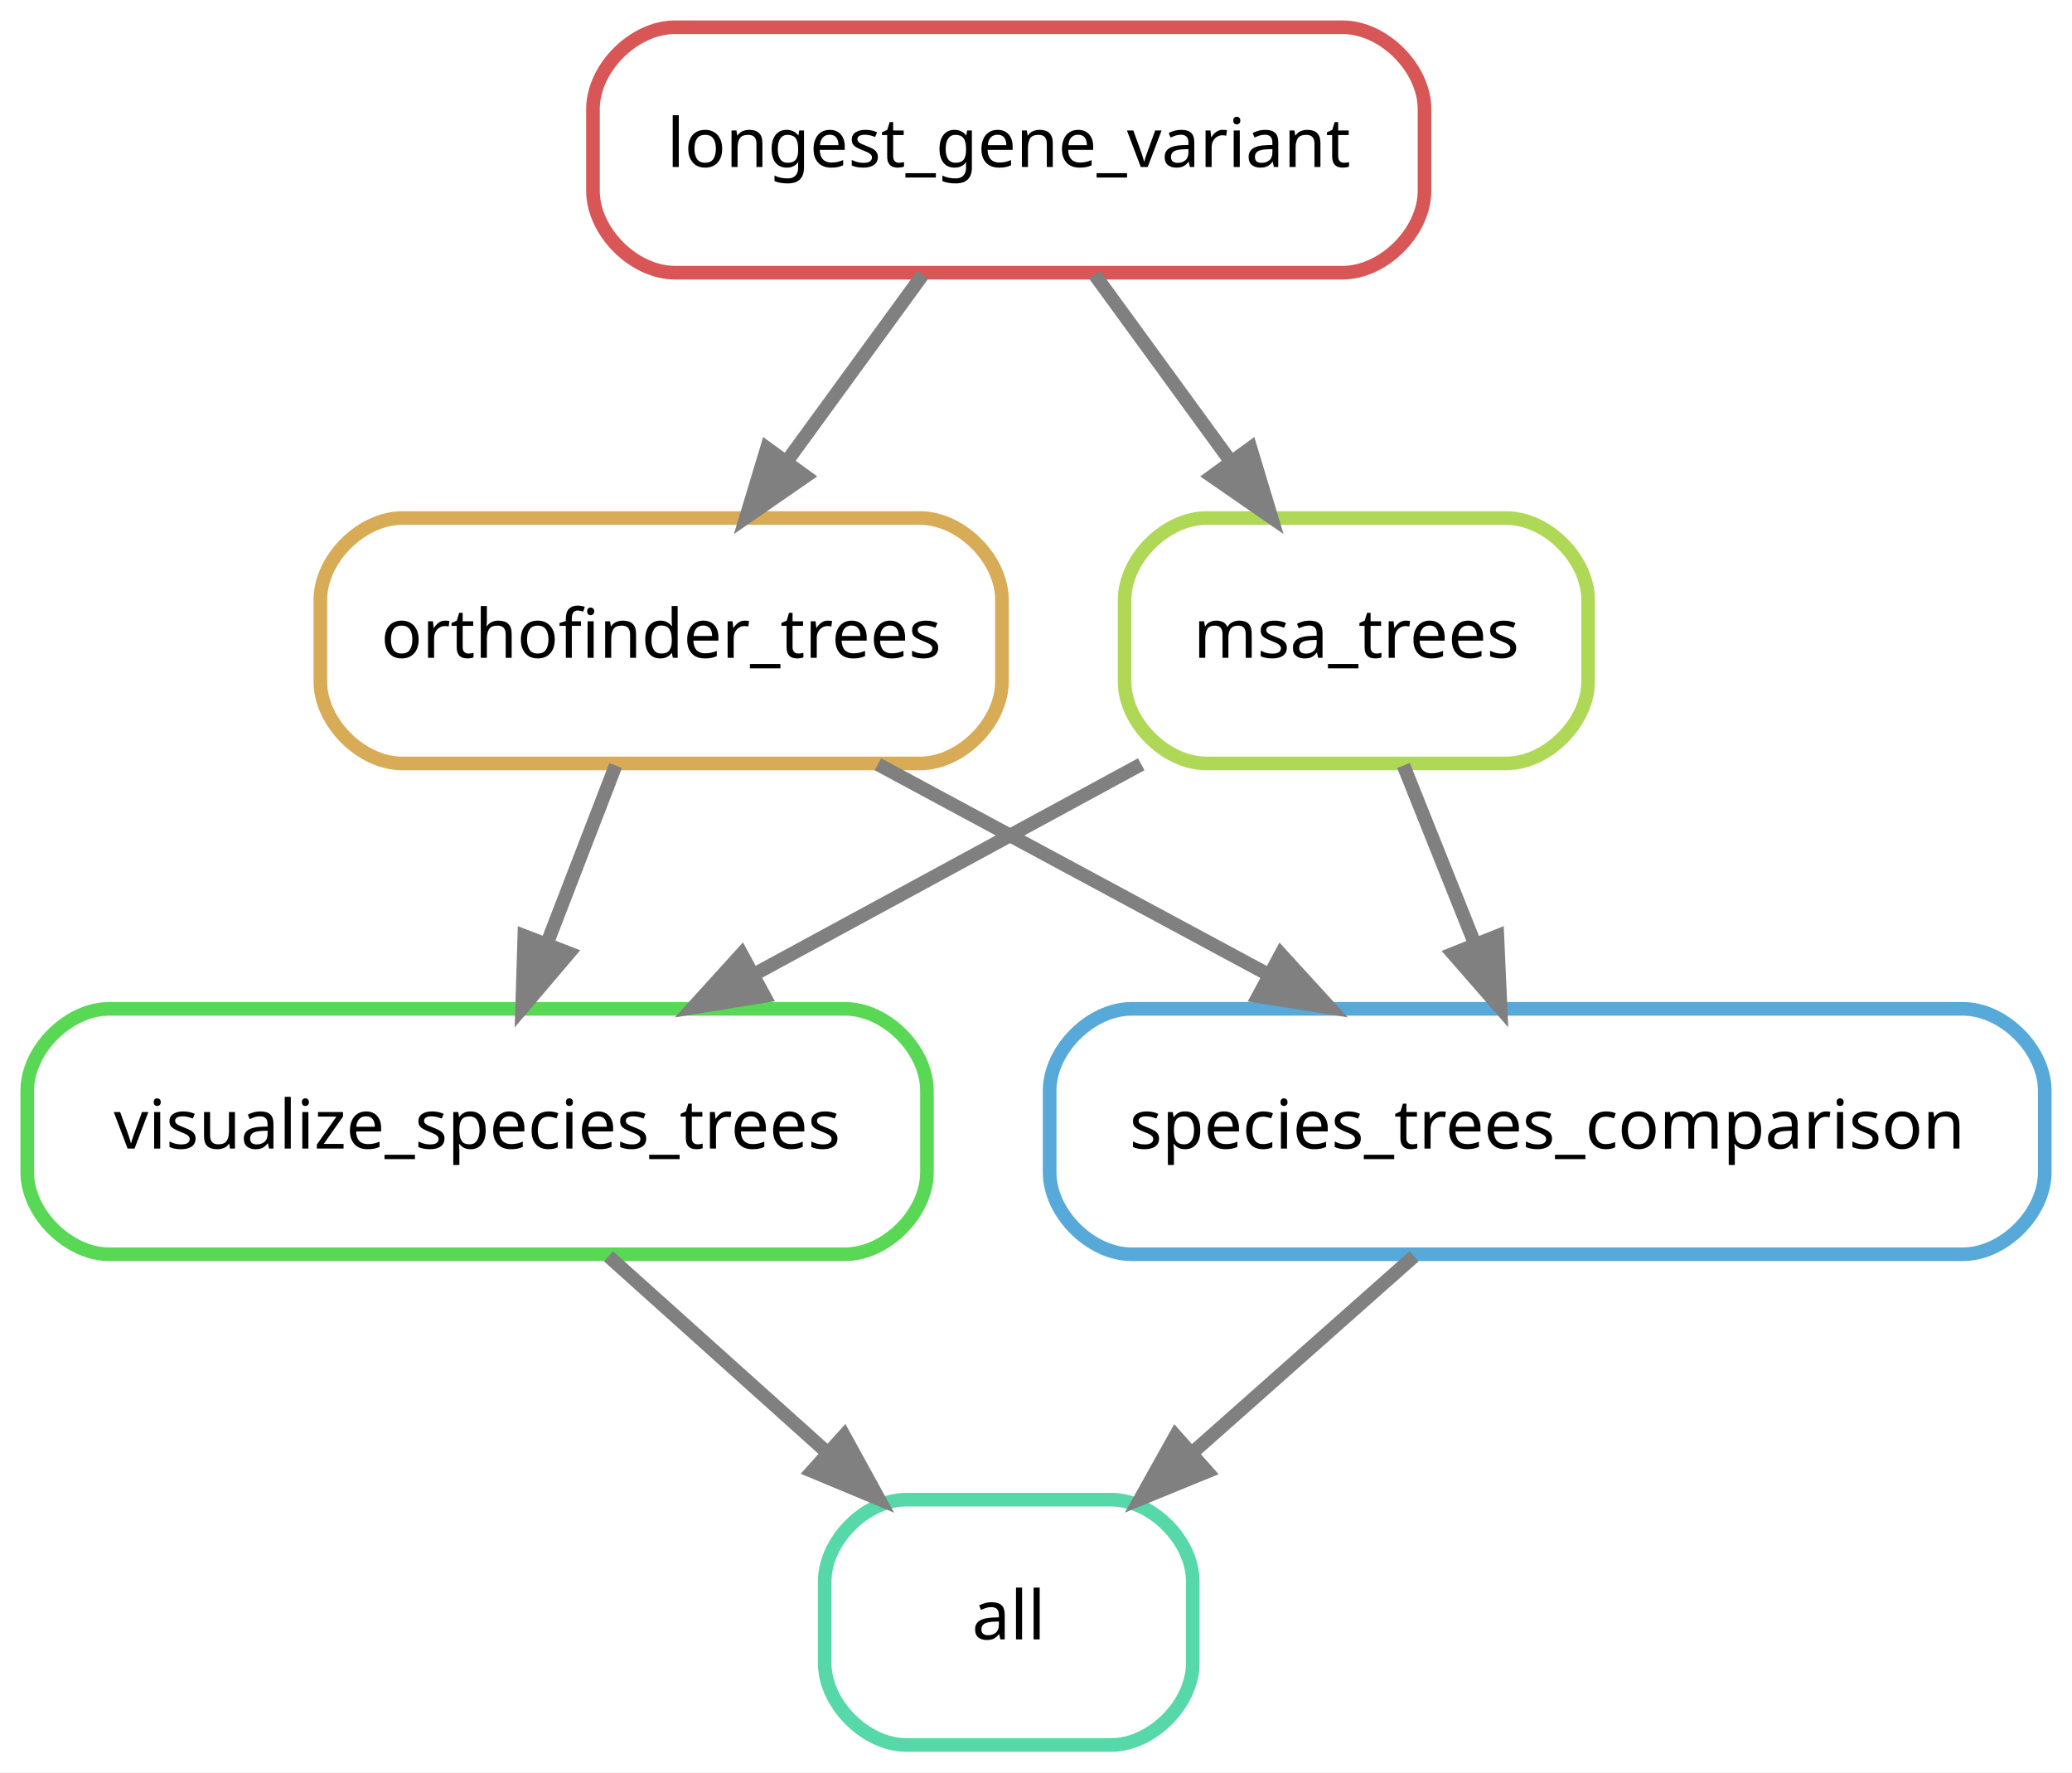
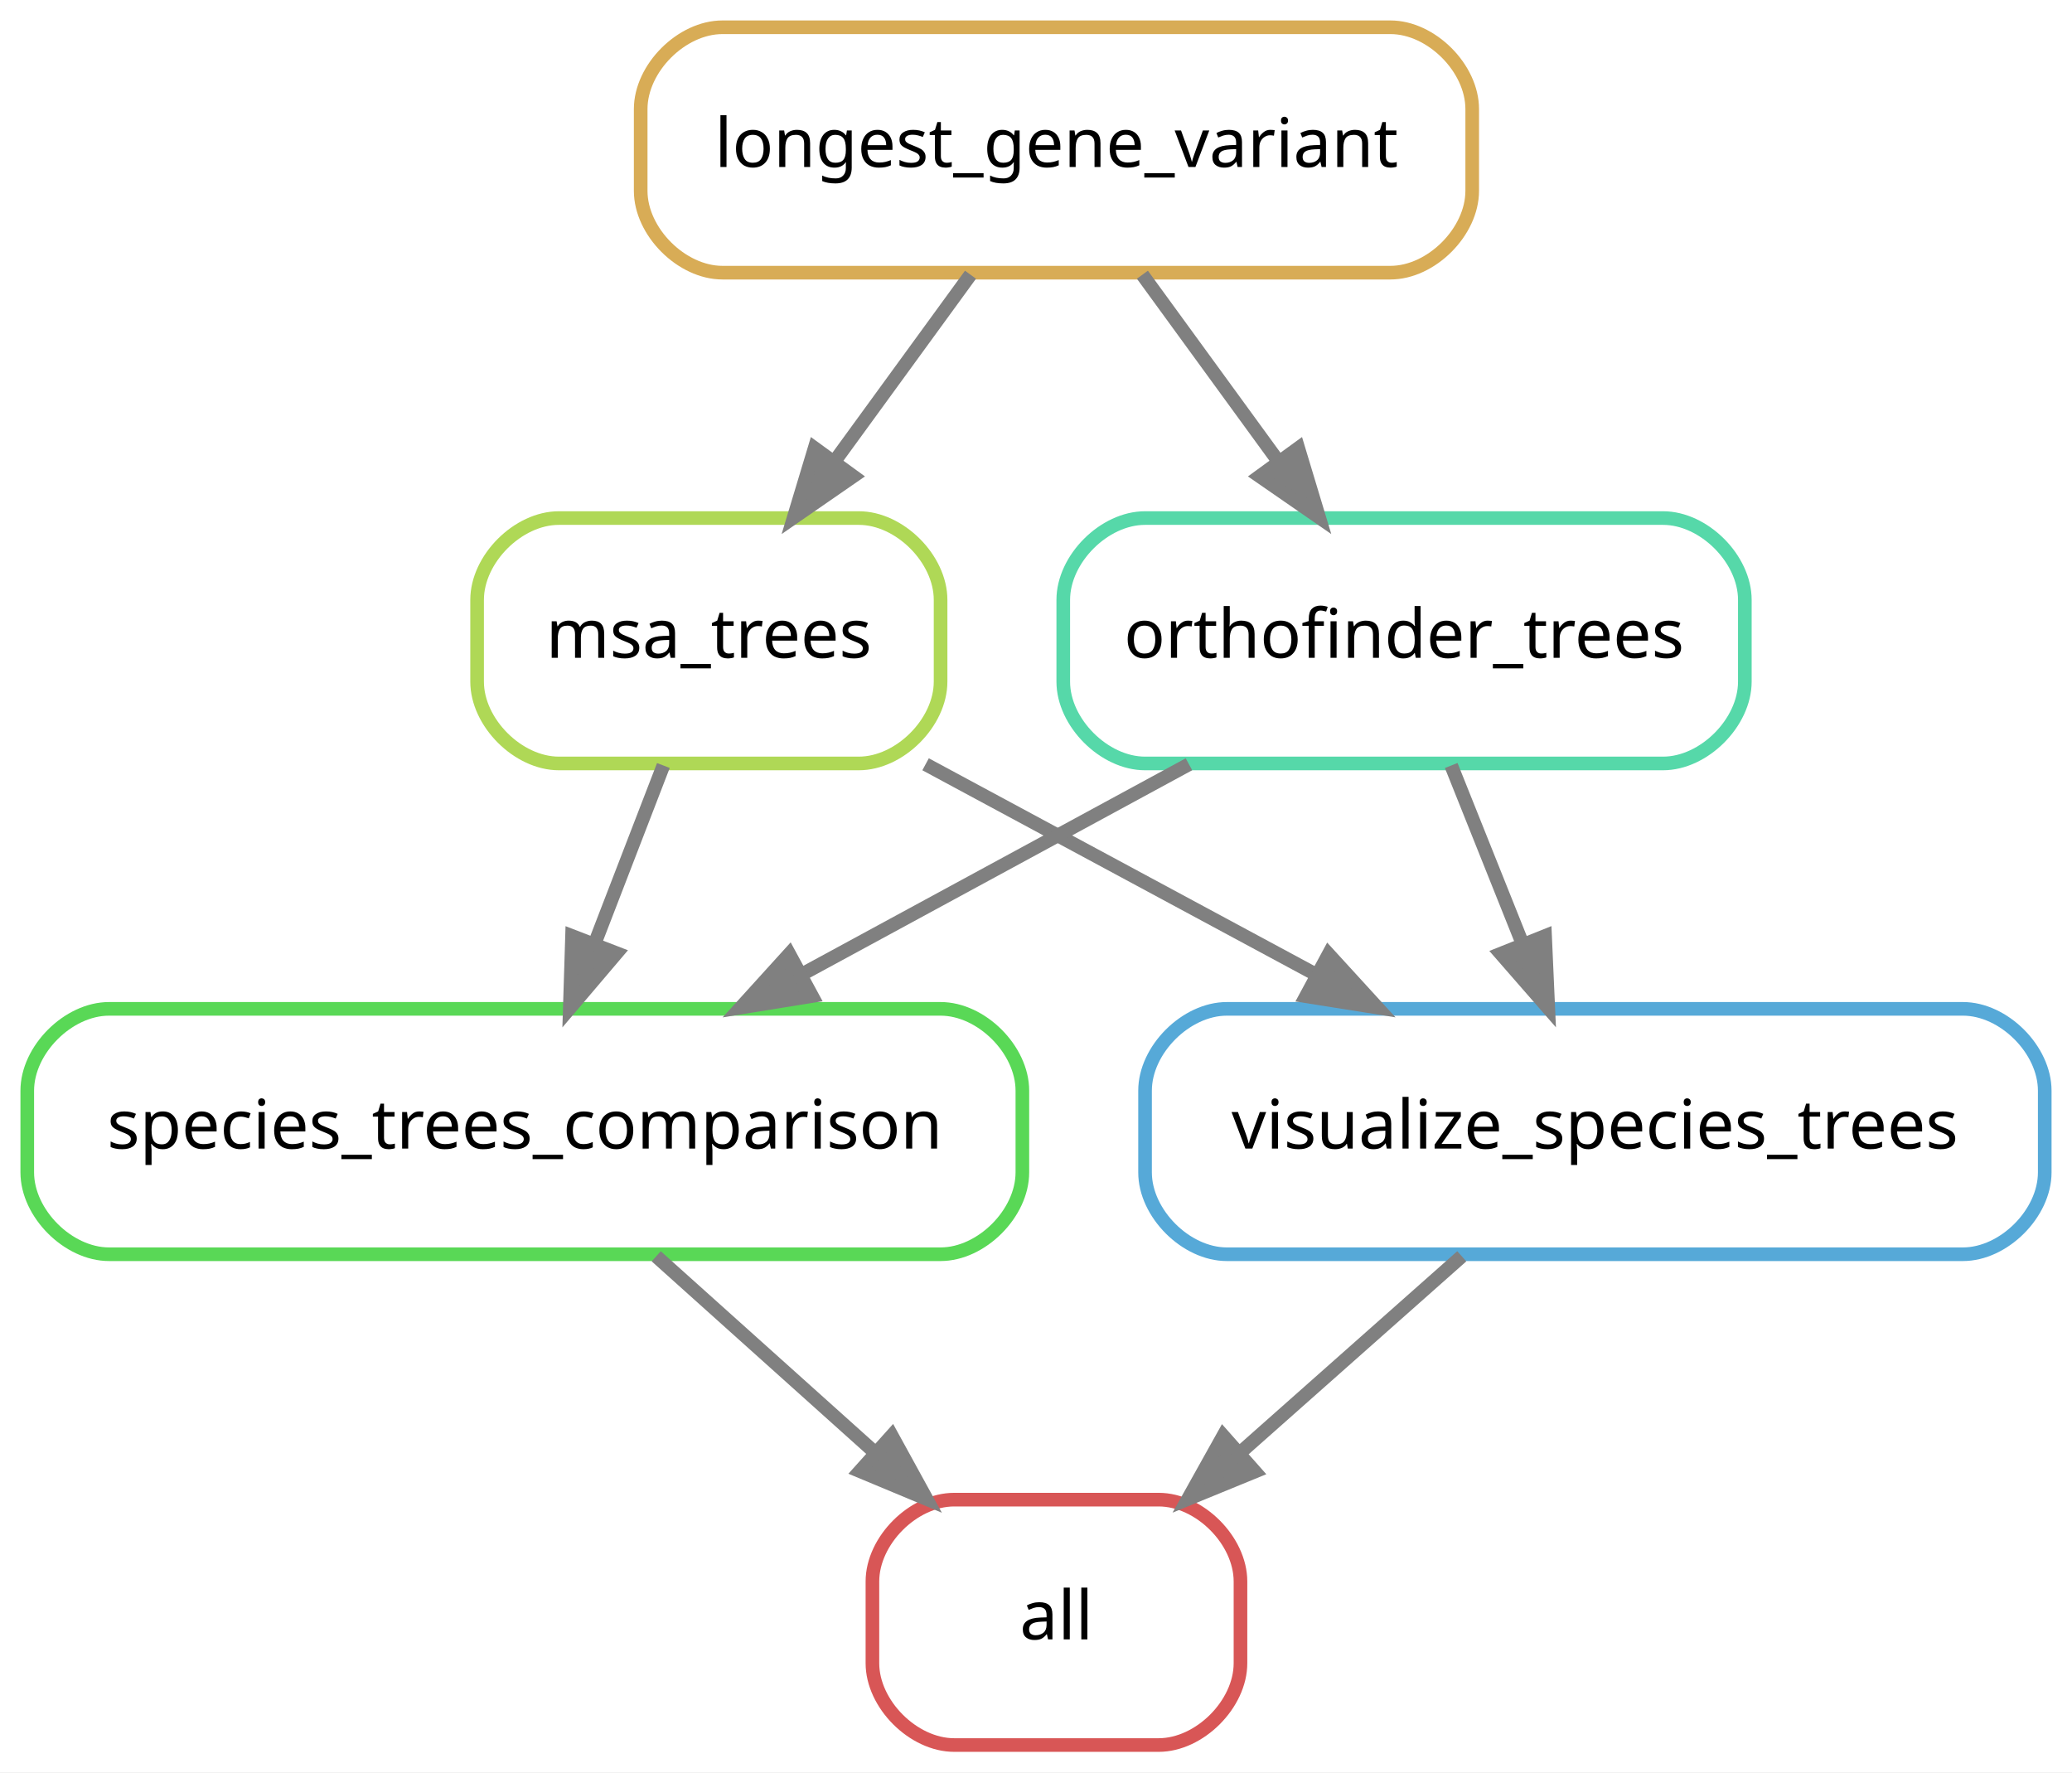
<svg xmlns="http://www.w3.org/2000/svg" width="304pt" height="260pt" viewBox="0.00 0.00 304.00 260.00">
  <g id="graph0" class="graph" transform="scale(1 1) rotate(0) translate(4 256)">
    <polygon fill="white" stroke="transparent" points="-4,4 -4,-256 300,-256 300,4 -4,4" />
    <g id="node1" class="node">
-       <path fill="none" stroke="#56d8a9" stroke-width="2" d="M159,-36C159,-36 129,-36 129,-36 123,-36 117,-30 117,-24 117,-24 117,-12 117,-12 117,-6 123,0 129,0 129,0 159,0 159,0 165,0 171,-6 171,-12 171,-12 171,-24 171,-24 171,-30 165,-36 159,-36" />
-       <text text-anchor="middle" x="144" y="-15.5" font-family="sans" font-size="10.00">all</text>
+       <path fill="none" stroke="#d85656" stroke-width="2" d="M166,-36C166,-36 136,-36 136,-36 130,-36 124,-30 124,-24 124,-24 124,-12 124,-12 124,-6 130,0 136,0 136,0 166,0 166,0 172,0 178,-6 178,-12 178,-12 178,-24 178,-24 178,-30 172,-36 166,-36" />
+       <text text-anchor="middle" x="151" y="-15.5" font-family="sans" font-size="10.00">all</text>
    </g>
    <g id="node2" class="node">
-       <path fill="none" stroke="#59d856" stroke-width="2" d="M120,-108C120,-108 12,-108 12,-108 6,-108 0,-102 0,-96 0,-96 0,-84 0,-84 0,-78 6,-72 12,-72 12,-72 120,-72 120,-72 126,-72 132,-78 132,-84 132,-84 132,-96 132,-96 132,-102 126,-108 120,-108" />
-       <text text-anchor="middle" x="66" y="-87.5" font-family="sans" font-size="10.00">visualize_species_trees</text>
+       <path fill="none" stroke="#59d856" stroke-width="2" d="M134,-108C134,-108 12,-108 12,-108 6,-108 0,-102 0,-96 0,-96 0,-84 0,-84 0,-78 6,-72 12,-72 12,-72 134,-72 134,-72 140,-72 146,-78 146,-84 146,-84 146,-96 146,-96 146,-102 140,-108 134,-108" />
+       <text text-anchor="middle" x="73" y="-87.5" font-family="sans" font-size="10.00">species_trees_comparison</text>
    </g>
    <g id="edge1" class="edge">
-       <path fill="none" stroke="grey" stroke-width="2" d="M85.28,-71.7C94.92,-63.05 106.73,-52.45 117.23,-43.03" />
-       <polygon fill="grey" stroke="grey" stroke-width="2" points="119.84,-45.39 124.94,-36.1 115.16,-40.18 119.84,-45.39" />
+       <path fill="none" stroke="grey" stroke-width="2" d="M92.28,-71.7C101.92,-63.05 113.73,-52.45 124.23,-43.03" />
+       <polygon fill="grey" stroke="grey" stroke-width="2" points="126.84,-45.39 131.94,-36.1 122.16,-40.18 126.84,-45.39" />
    </g>
    <g id="node3" class="node">
-       <path fill="none" stroke="#56a9d8" stroke-width="2" d="M284,-108C284,-108 162,-108 162,-108 156,-108 150,-102 150,-96 150,-96 150,-84 150,-84 150,-78 156,-72 162,-72 162,-72 284,-72 284,-72 290,-72 296,-78 296,-84 296,-84 296,-96 296,-96 296,-102 290,-108 284,-108" />
-       <text text-anchor="middle" x="223" y="-87.5" font-family="sans" font-size="10.00">species_trees_comparison</text>
+       <path fill="none" stroke="#56a9d8" stroke-width="2" d="M284,-108C284,-108 176,-108 176,-108 170,-108 164,-102 164,-96 164,-96 164,-84 164,-84 164,-78 170,-72 176,-72 176,-72 284,-72 284,-72 290,-72 296,-78 296,-84 296,-84 296,-96 296,-96 296,-102 290,-108 284,-108" />
+       <text text-anchor="middle" x="230" y="-87.5" font-family="sans" font-size="10.00">visualize_species_trees</text>
    </g>
    <g id="edge2" class="edge">
-       <path fill="none" stroke="grey" stroke-width="2" d="M203.47,-71.7C193.62,-62.97 181.51,-52.24 170.8,-42.75" />
-       <polygon fill="grey" stroke="grey" stroke-width="2" points="173.11,-40.12 163.3,-36.1 168.47,-45.36 173.11,-40.12" />
+       <path fill="none" stroke="grey" stroke-width="2" d="M210.47,-71.7C200.62,-62.97 188.51,-52.24 177.8,-42.75" />
+       <polygon fill="grey" stroke="grey" stroke-width="2" points="180.11,-40.12 170.3,-36.1 175.47,-45.36 180.11,-40.12" />
    </g>
    <g id="node4" class="node">
-       <path fill="none" stroke="#d8ac56" stroke-width="2" d="M131,-180C131,-180 55,-180 55,-180 49,-180 43,-174 43,-168 43,-168 43,-156 43,-156 43,-150 49,-144 55,-144 55,-144 131,-144 131,-144 137,-144 143,-150 143,-156 143,-156 143,-168 143,-168 143,-174 137,-180 131,-180" />
-       <text text-anchor="middle" x="93" y="-159.5" font-family="sans" font-size="10.00">orthofinder_trees</text>
+       <path fill="none" stroke="#afd856" stroke-width="2" d="M122,-180C122,-180 78,-180 78,-180 72,-180 66,-174 66,-168 66,-168 66,-156 66,-156 66,-150 72,-144 78,-144 78,-144 122,-144 122,-144 128,-144 134,-150 134,-156 134,-156 134,-168 134,-168 134,-174 128,-180 122,-180" />
+       <text text-anchor="middle" x="100" y="-159.5" font-family="sans" font-size="10.00">msa_trees</text>
    </g>
    <g id="edge3" class="edge">
-       <path fill="none" stroke="grey" stroke-width="2" d="M86.33,-143.7C83.29,-135.81 79.62,-126.3 76.24,-117.55" />
-       <polygon fill="grey" stroke="grey" stroke-width="2" points="79.46,-116.17 72.6,-108.1 72.93,-118.69 79.46,-116.17" />
+       <path fill="none" stroke="grey" stroke-width="2" d="M93.33,-143.7C90.29,-135.81 86.62,-126.3 83.24,-117.55" />
+       <polygon fill="grey" stroke="grey" stroke-width="2" points="86.46,-116.17 79.6,-108.1 79.93,-118.69 86.46,-116.17" />
    </g>
    <g id="edge5" class="edge">
-       <path fill="none" stroke="grey" stroke-width="2" d="M124.8,-143.88C142.11,-134.55 163.72,-122.92 182.26,-112.94" />
-       <polygon fill="grey" stroke="grey" stroke-width="2" points="183.93,-116.01 191.08,-108.19 180.61,-109.85 183.93,-116.01" />
+       <path fill="none" stroke="grey" stroke-width="2" d="M131.8,-143.88C149.11,-134.55 170.72,-122.92 189.26,-112.94" />
+       <polygon fill="grey" stroke="grey" stroke-width="2" points="190.93,-116.01 198.08,-108.19 187.61,-109.85 190.93,-116.01" />
    </g>
    <g id="node5" class="node">
-       <path fill="none" stroke="#afd856" stroke-width="2" d="M217,-180C217,-180 173,-180 173,-180 167,-180 161,-174 161,-168 161,-168 161,-156 161,-156 161,-150 167,-144 173,-144 173,-144 217,-144 217,-144 223,-144 229,-150 229,-156 229,-156 229,-168 229,-168 229,-174 223,-180 217,-180" />
-       <text text-anchor="middle" x="195" y="-159.5" font-family="sans" font-size="10.00">msa_trees</text>
+       <path fill="none" stroke="#56d8a9" stroke-width="2" d="M240,-180C240,-180 164,-180 164,-180 158,-180 152,-174 152,-168 152,-168 152,-156 152,-156 152,-150 158,-144 164,-144 164,-144 240,-144 240,-144 246,-144 252,-150 252,-156 252,-156 252,-168 252,-168 252,-174 246,-180 240,-180" />
+       <text text-anchor="middle" x="202" y="-159.5" font-family="sans" font-size="10.00">orthofinder_trees</text>
    </g>
    <g id="edge4" class="edge">
-       <path fill="none" stroke="grey" stroke-width="2" d="M163.44,-143.88C146.34,-134.6 125.02,-123.03 106.68,-113.08" />
-       <polygon fill="grey" stroke="grey" stroke-width="2" points="108.14,-109.88 97.68,-108.19 104.8,-116.04 108.14,-109.88" />
+       <path fill="none" stroke="grey" stroke-width="2" d="M170.44,-143.88C153.34,-134.6 132.02,-123.03 113.68,-113.08" />
+       <polygon fill="grey" stroke="grey" stroke-width="2" points="115.14,-109.88 104.68,-108.19 111.8,-116.04 115.14,-109.88" />
    </g>
    <g id="edge6" class="edge">
-       <path fill="none" stroke="grey" stroke-width="2" d="M201.92,-143.7C205.07,-135.81 208.88,-126.3 212.38,-117.55" />
-       <polygon fill="grey" stroke="grey" stroke-width="2" points="215.69,-118.69 216.16,-108.1 209.19,-116.09 215.69,-118.69" />
+       <path fill="none" stroke="grey" stroke-width="2" d="M208.92,-143.7C212.07,-135.81 215.88,-126.3 219.38,-117.55" />
+       <polygon fill="grey" stroke="grey" stroke-width="2" points="222.69,-118.69 223.16,-108.1 216.19,-116.09 222.69,-118.69" />
    </g>
    <g id="node6" class="node">
-       <path fill="none" stroke="#d85656" stroke-width="2" d="M193,-252C193,-252 95,-252 95,-252 89,-252 83,-246 83,-240 83,-240 83,-228 83,-228 83,-222 89,-216 95,-216 95,-216 193,-216 193,-216 199,-216 205,-222 205,-228 205,-228 205,-240 205,-240 205,-246 199,-252 193,-252" />
-       <text text-anchor="middle" x="144" y="-231.5" font-family="sans" font-size="10.00">longest_gene_variant</text>
+       <path fill="none" stroke="#d8ac56" stroke-width="2" d="M200,-252C200,-252 102,-252 102,-252 96,-252 90,-246 90,-240 90,-240 90,-228 90,-228 90,-222 96,-216 102,-216 102,-216 200,-216 200,-216 206,-216 212,-222 212,-228 212,-228 212,-240 212,-240 212,-246 206,-252 200,-252" />
+       <text text-anchor="middle" x="151" y="-231.5" font-family="sans" font-size="10.00">longest_gene_variant</text>
    </g>
    <g id="edge7" class="edge">
-       <path fill="none" stroke="grey" stroke-width="2" d="M131.39,-215.7C125.4,-207.47 118.12,-197.48 111.52,-188.42" />
-       <polygon fill="grey" stroke="grey" stroke-width="2" points="114.18,-186.13 105.46,-180.1 108.52,-190.25 114.18,-186.13" />
+       <path fill="none" stroke="grey" stroke-width="2" d="M138.39,-215.7C132.4,-207.47 125.12,-197.48 118.52,-188.42" />
+       <polygon fill="grey" stroke="grey" stroke-width="2" points="121.18,-186.13 112.46,-180.1 115.52,-190.25 121.18,-186.13" />
    </g>
    <g id="edge8" class="edge">
-       <path fill="none" stroke="grey" stroke-width="2" d="M156.61,-215.7C162.6,-207.47 169.88,-197.48 176.48,-188.42" />
-       <polygon fill="grey" stroke="grey" stroke-width="2" points="179.48,-190.25 182.54,-180.1 173.82,-186.13 179.48,-190.25" />
+       <path fill="none" stroke="grey" stroke-width="2" d="M163.61,-215.7C169.6,-207.47 176.88,-197.48 183.48,-188.42" />
+       <polygon fill="grey" stroke="grey" stroke-width="2" points="186.48,-190.25 189.54,-180.1 180.82,-186.13 186.48,-190.25" />
    </g>
  </g>
</svg>
